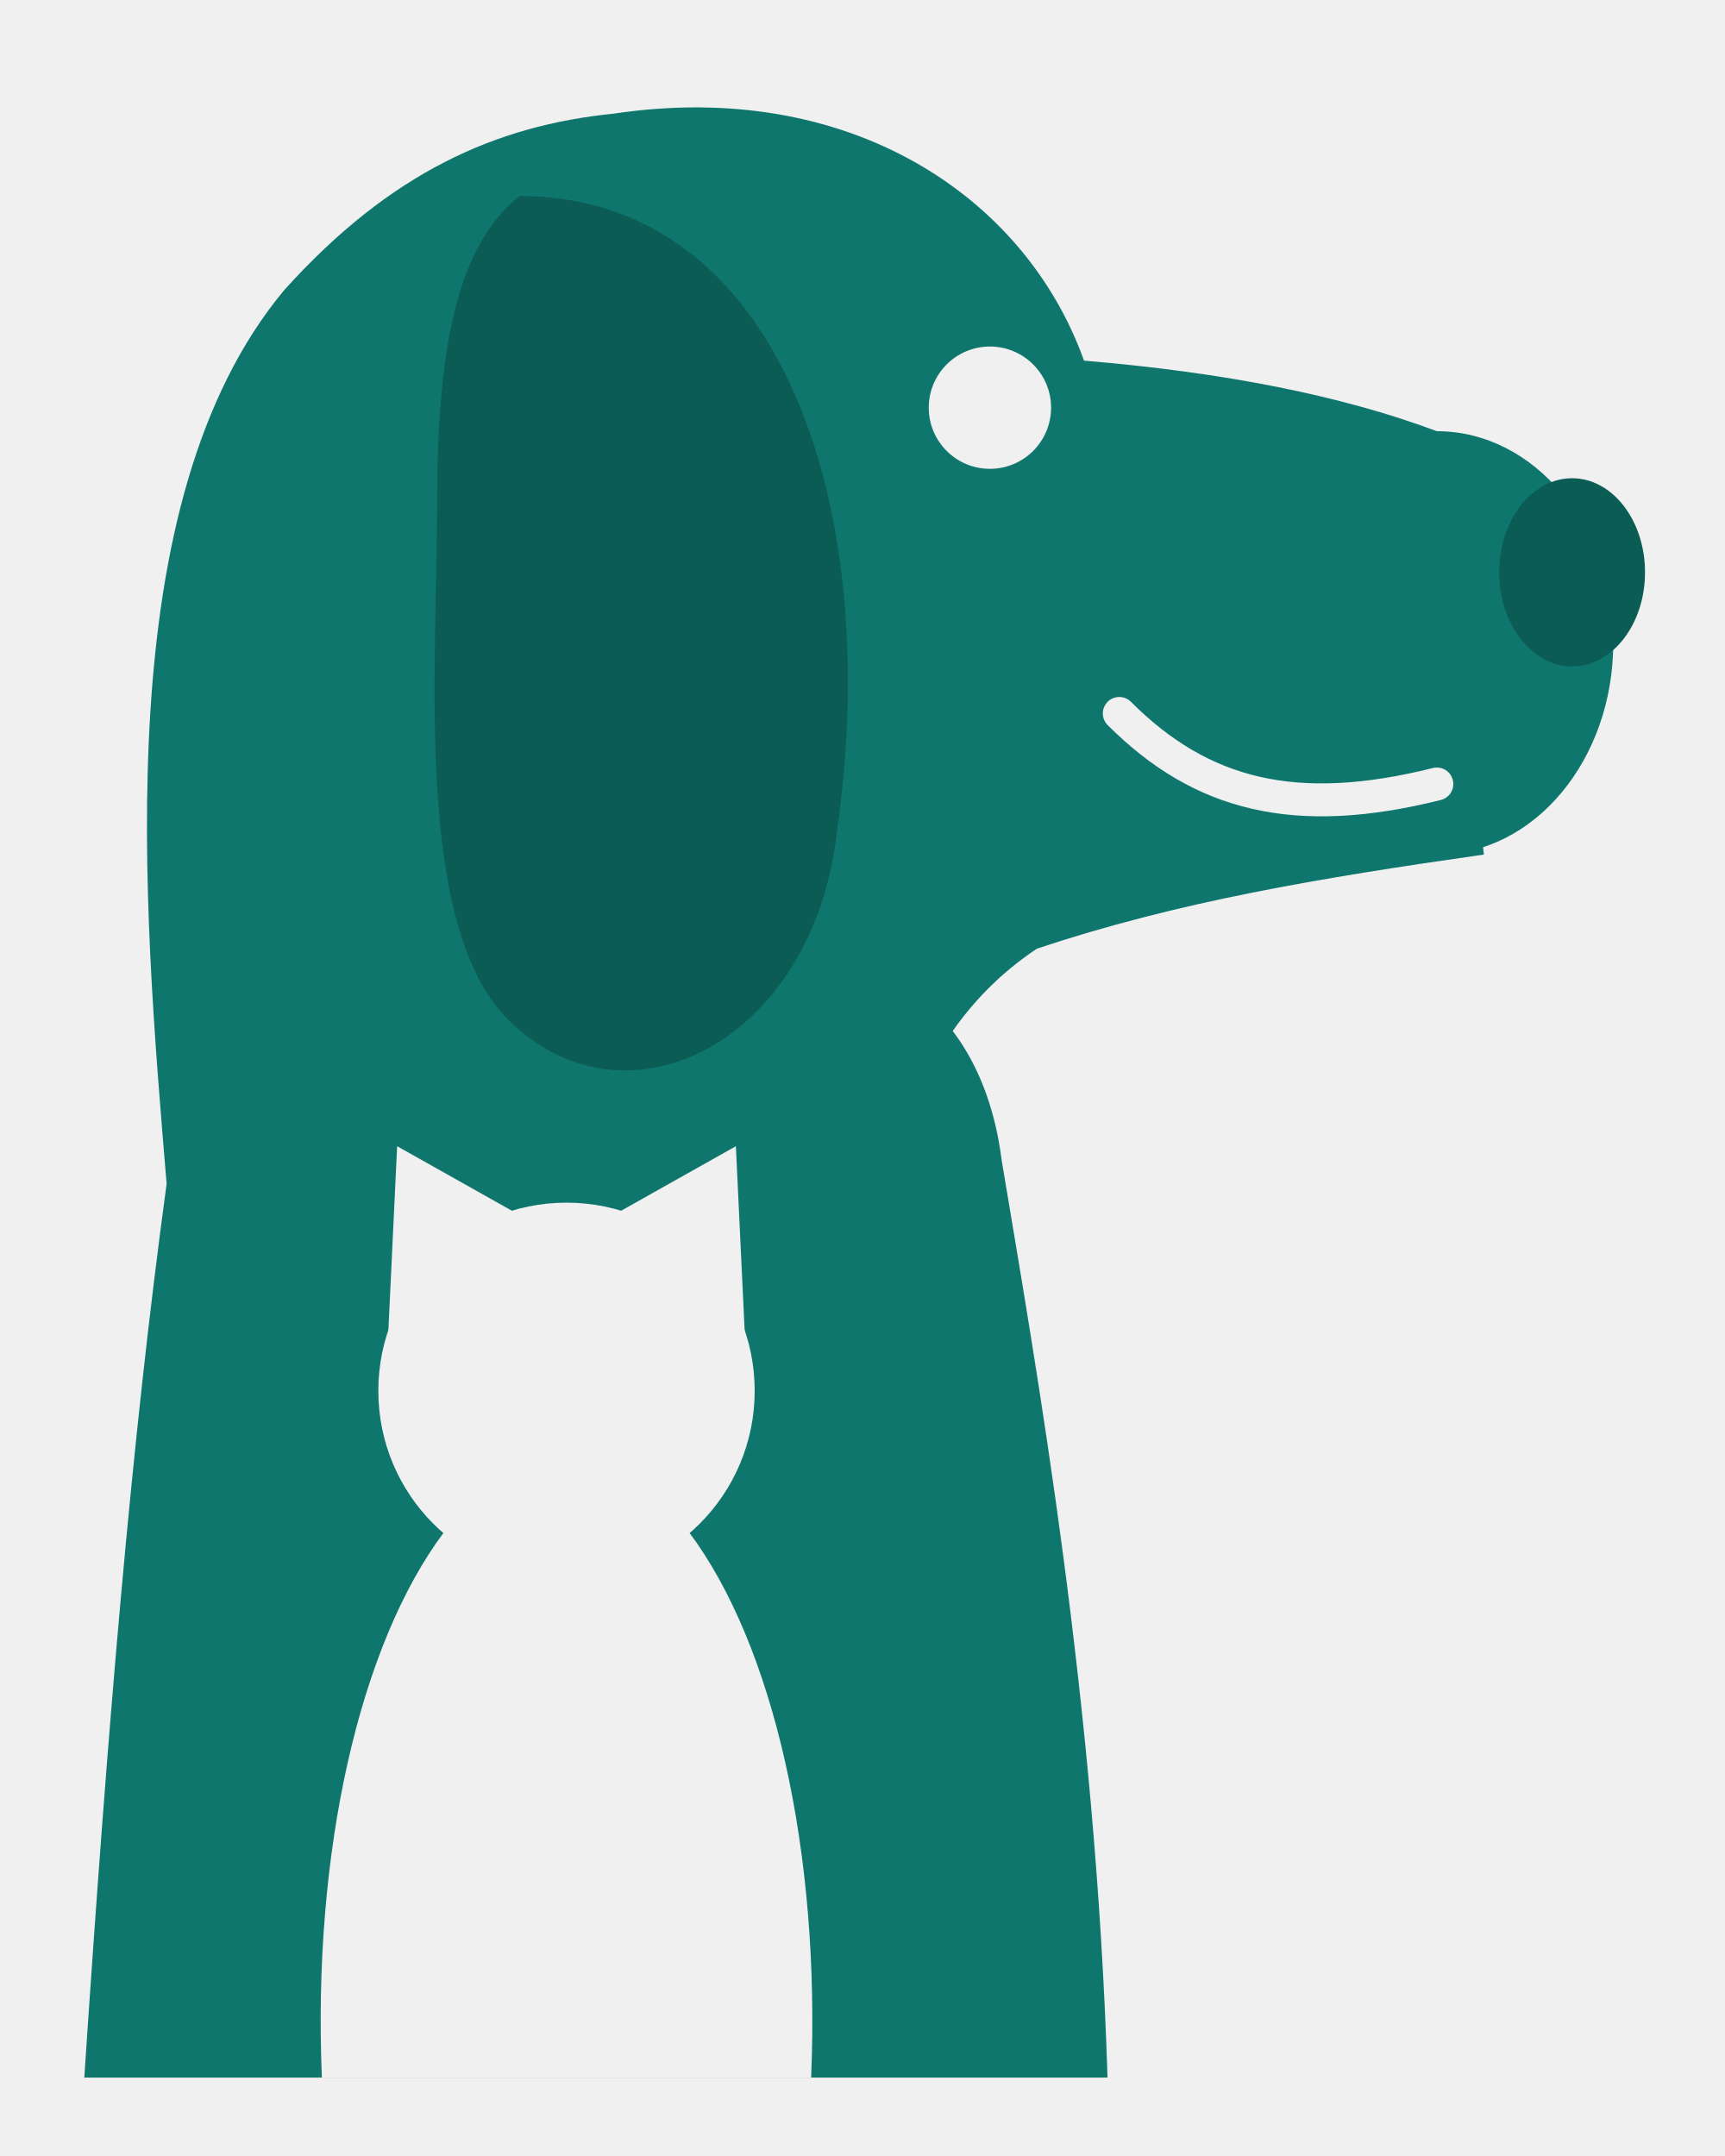
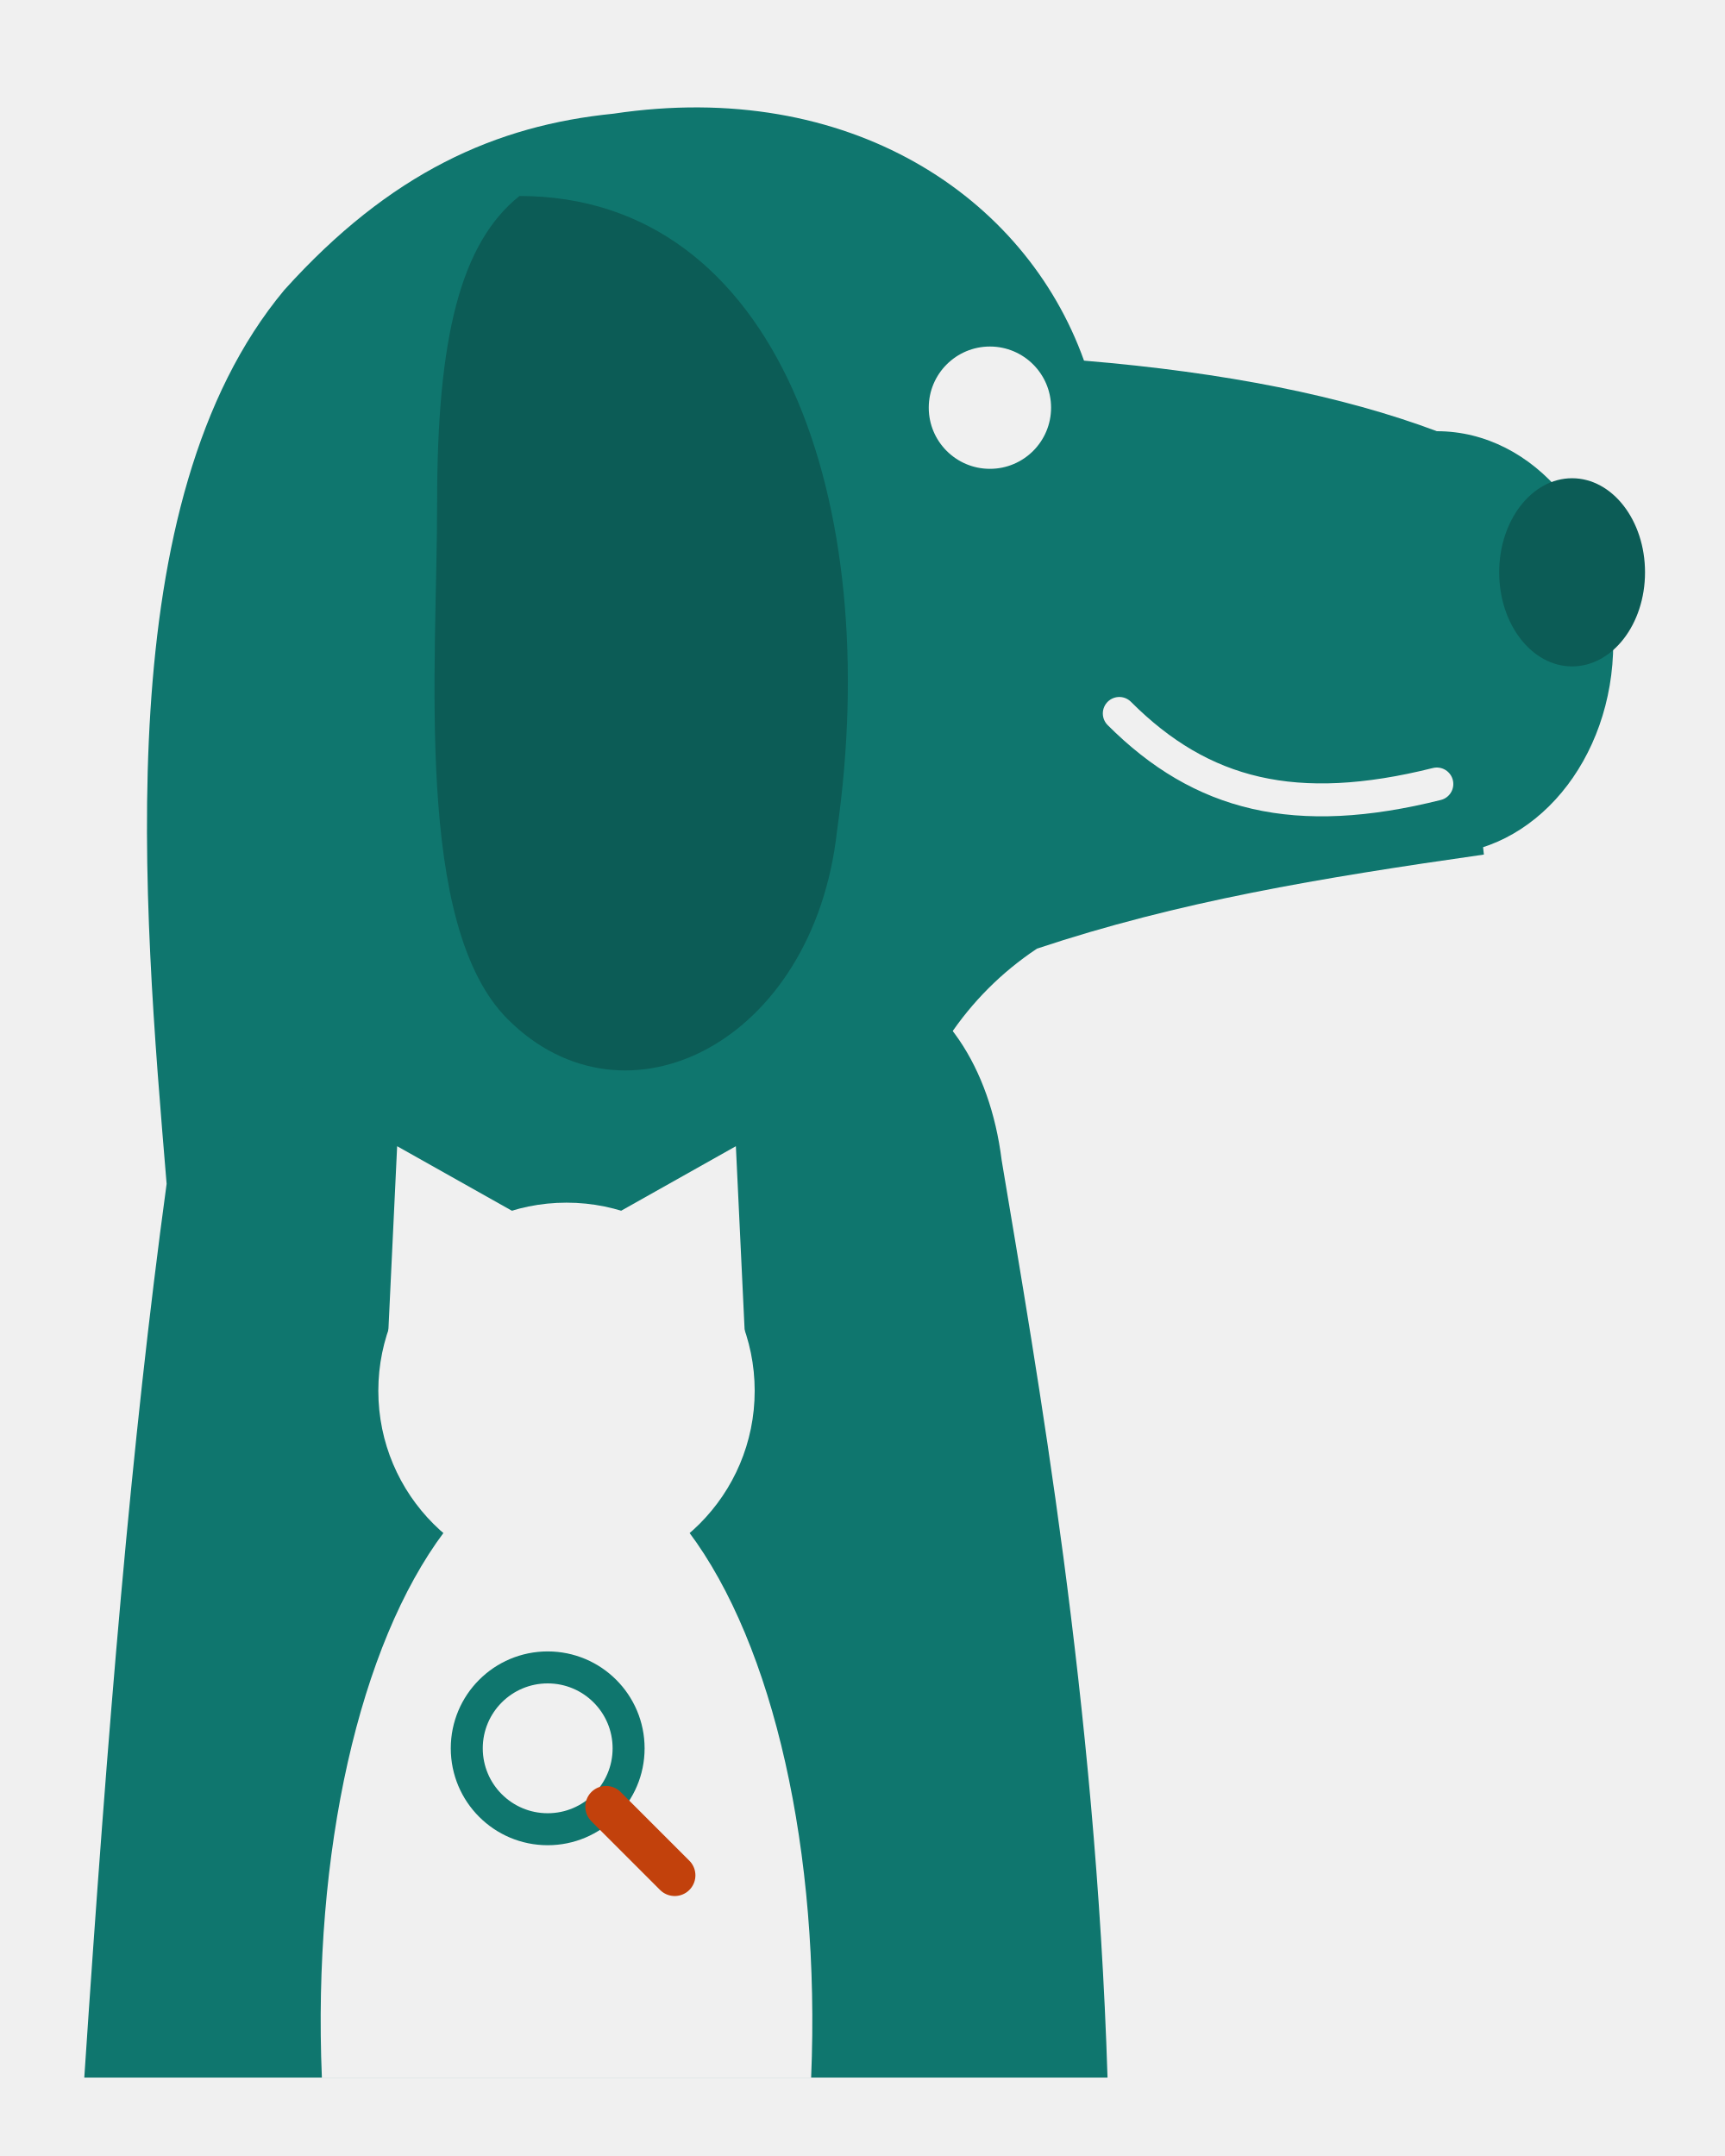
<svg xmlns="http://www.w3.org/2000/svg" viewBox="20 0 88 110">
  <defs>
    <mask id="k0" maskUnits="userSpaceOnUse" x="-20" y="-20" width="260" height="360">
      <rect x="-20" y="-20" width="260" height="360" fill="#fff" />
      <circle cx="130" cy="58" r="5.2" fill="#000" />
      <path d="M168 90 C156 93 148 91 141 84" fill="none" stroke="#000" stroke-width="2.8" stroke-linecap="round" />
      <g transform="translate(94 200) scale(.8) translate(-30 -100)">
        <g fill="#000">
          <circle cx="30" cy="27" r="20" />
          <path d="M11 22 L12 1 L28 10 Z" />
          <path d="M49 22 L48 1 L32 10 Z" />
          <path d="M17 42 C8 54 3 76 4 100 L56 100 C57 76 52 54 43 42 Z" />
        </g>
      </g>
    </mask>
  </defs>
  <g transform="translate(-7.5 -14) scale(.6)">
    <g mask="url(#k0)">
      <g fill="#0f766e">
        <path d="M60 124 C58 100 55 66 70 48 C79 38 88 34 98 33 C118 30 133 40 138 54 C150 55 160 57 168 60 L172 96 C158 98 146 100 134 104 C128 108 124 114 122 122 L100 134 Z" />
        <ellipse cx="168" cy="78" rx="15" ry="18" />
        <path d="M60 124 C57 146 55 170 53 200 L140 200 C139 168 134 140 131 122 C130 114 126 108 120 106 L100 96 Z" />
        <ellipse cx="179.5" cy="72" rx="6.2" ry="8" fill="#0c5c56" />
        <path fill="#0c5c56" d="M90 40 C112 40 121 66 117 94 C115 112 99 120 89 110 C81 102 83 80 83 66 C83 52 85 44 90 40 Z" />
      </g>
    </g>
+     <g transform="translate(94 200) scale(.8) translate(-30 -100)">
+       <circle cx="28" cy="65" r="8.6" fill="none" stroke="#0f766e" stroke-width="3.4" />
+       <line x1="34.2" y1="71.2" x2="41.5" y2="78.5" stroke="#c2410c" stroke-width="4.4" stroke-linecap="round" />
+     </g>
  </g>
</svg>
